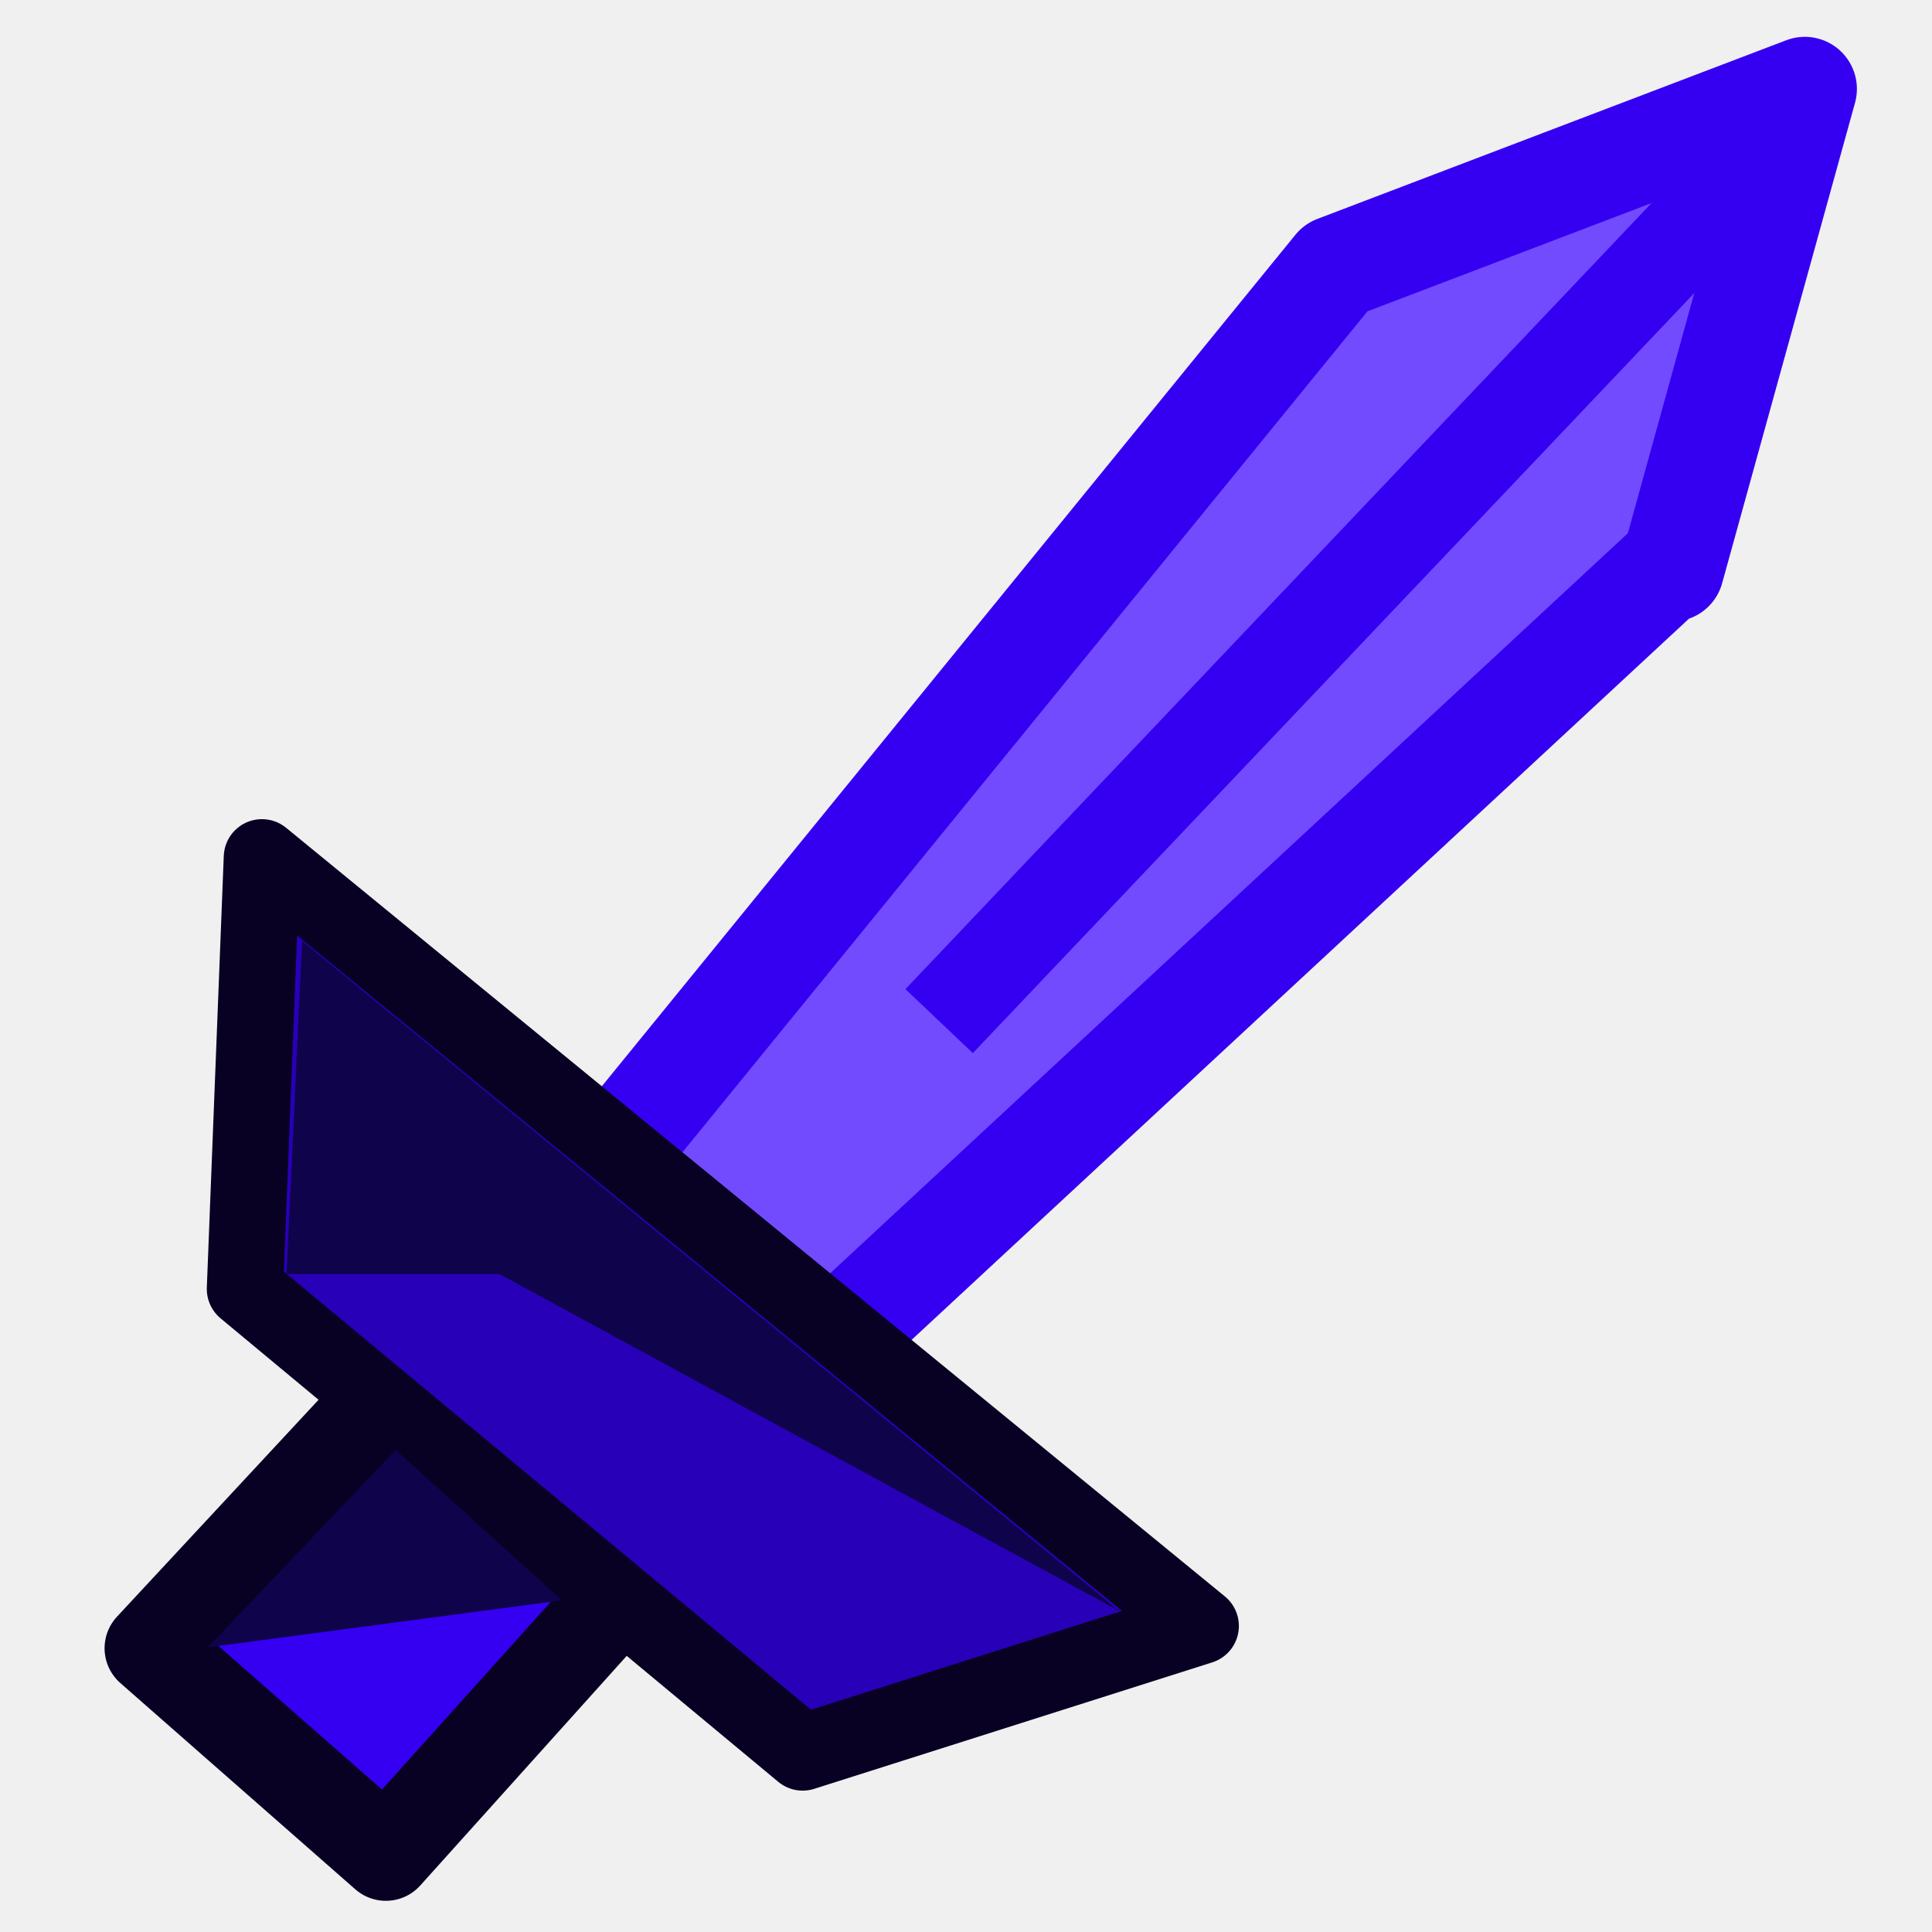
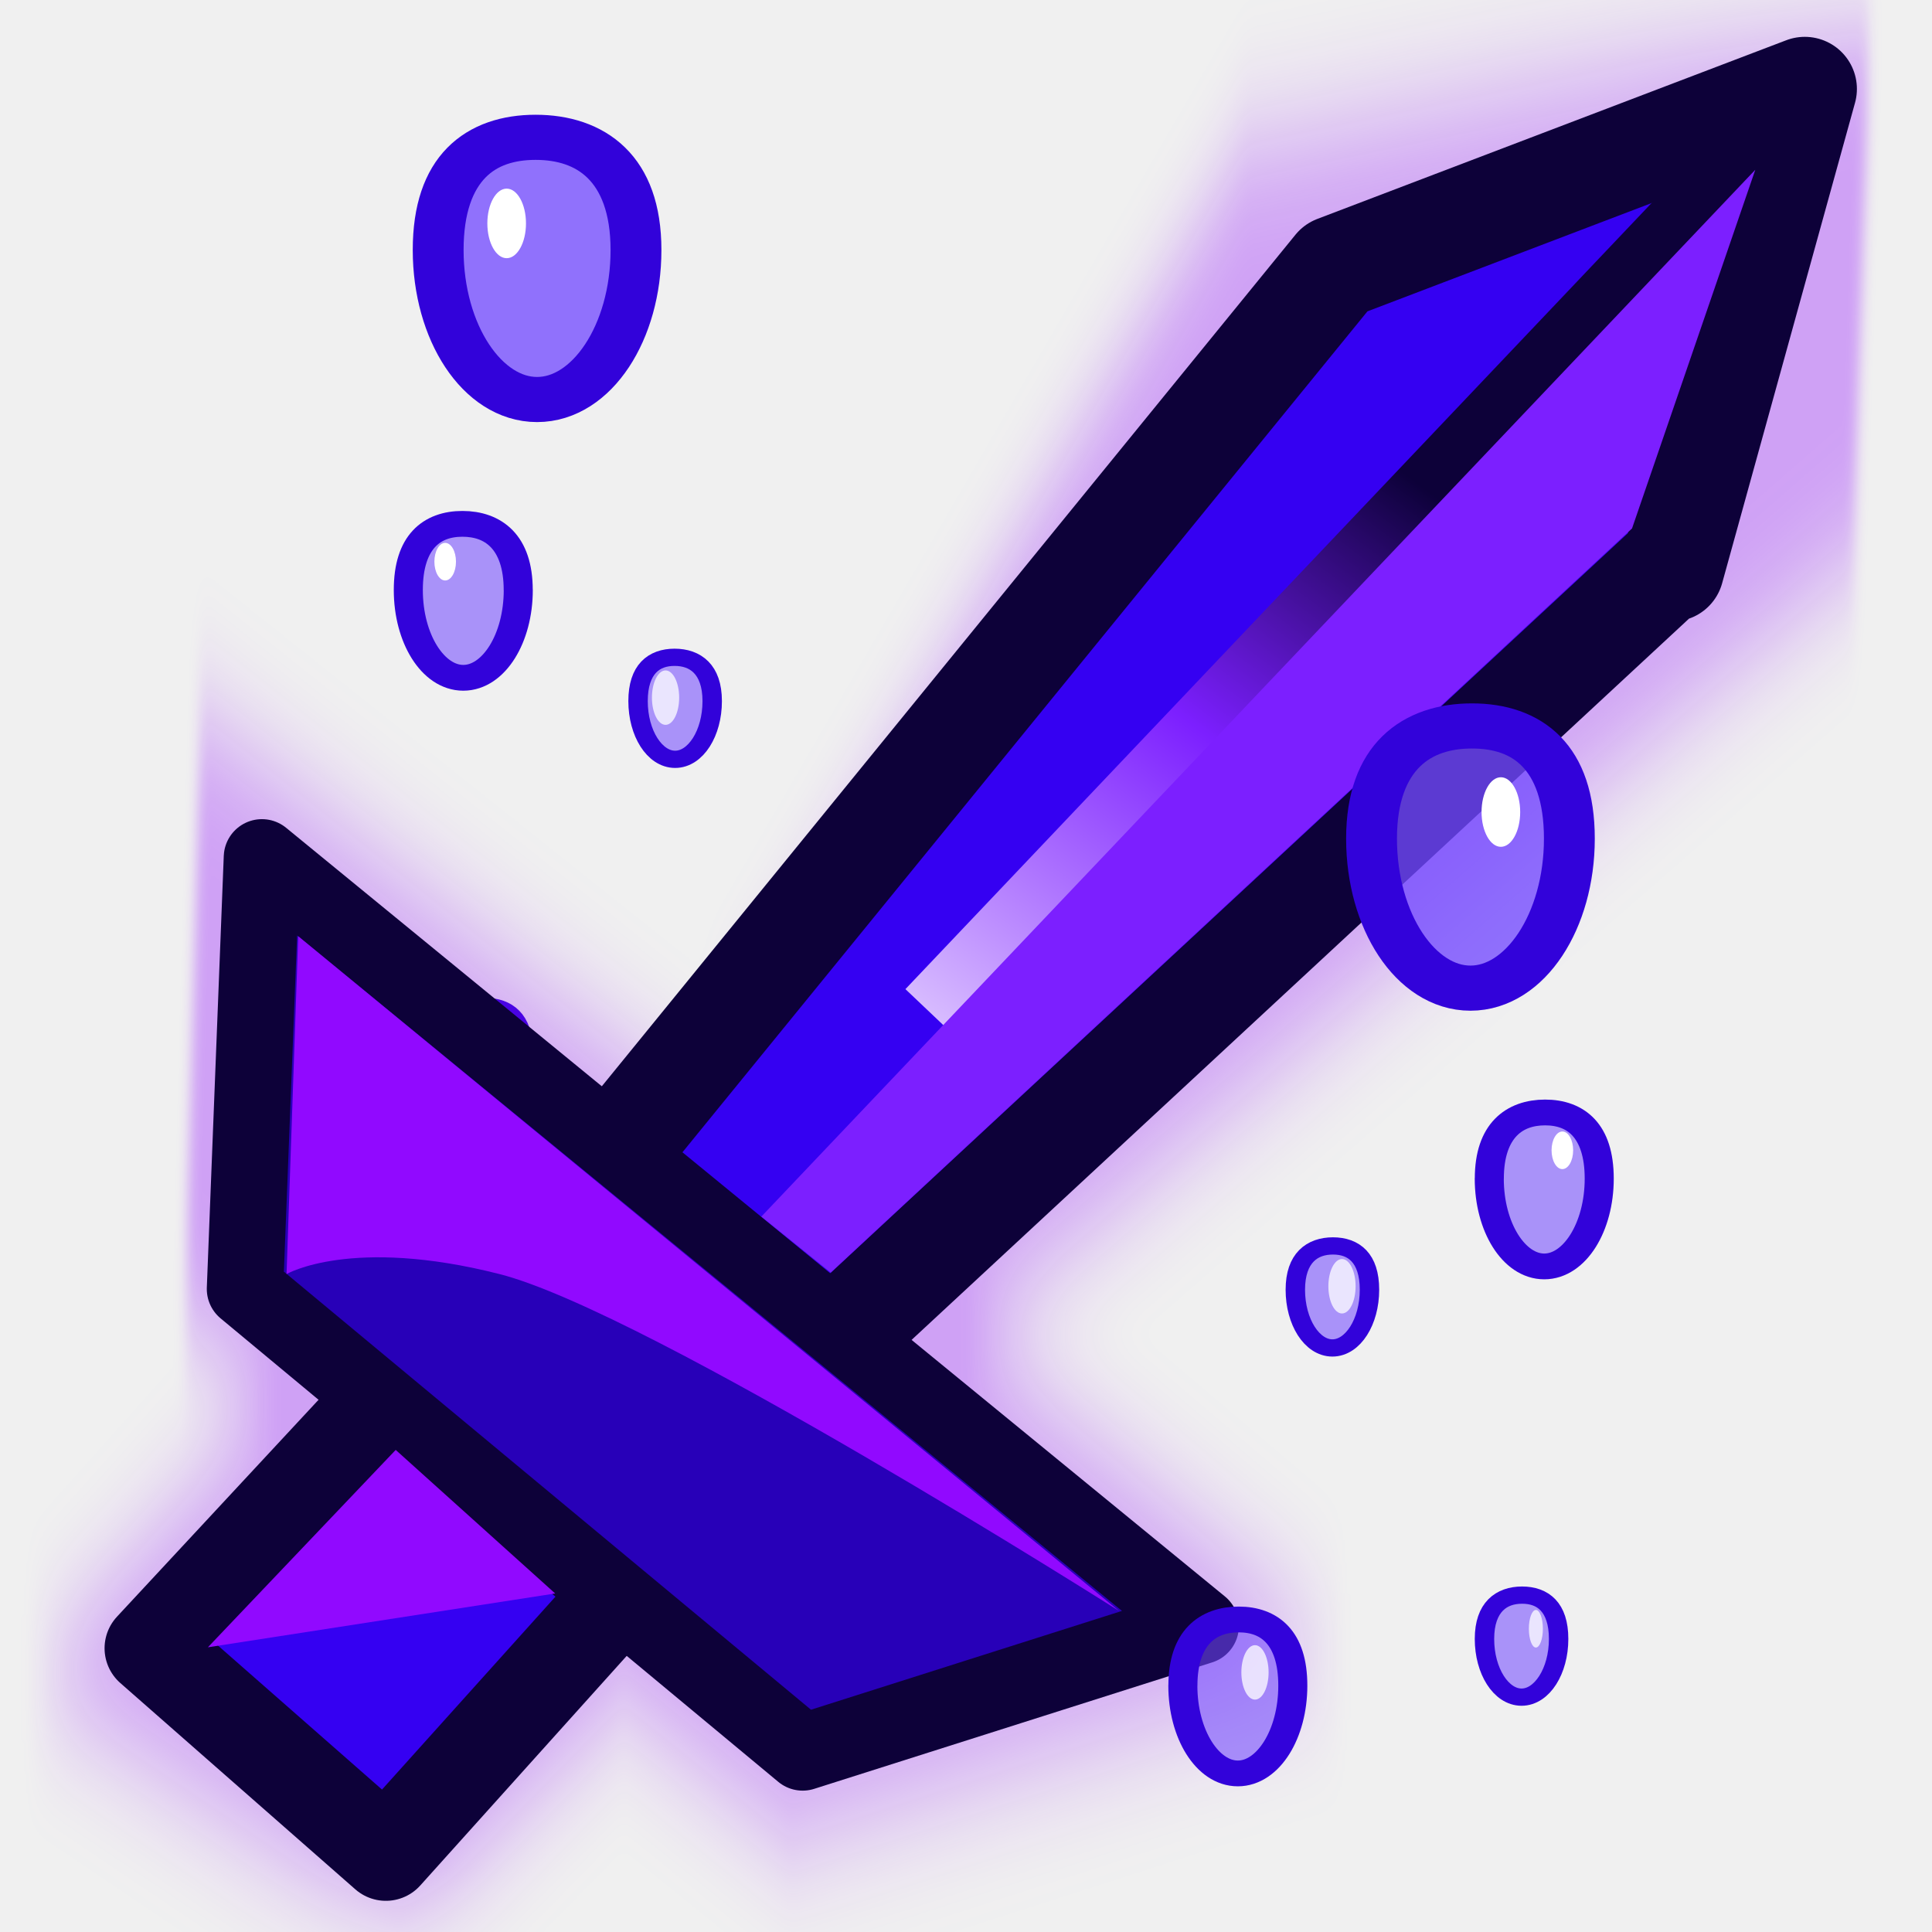
- <svg xmlns="http://www.w3.org/2000/svg" width="100" height="100" viewBox="0 0 26.458 26.458" version="1.1" id="svg1" xml:space="preserve">
+ <svg xmlns="http://www.w3.org/2000/svg" xmlns:xlink="http://www.w3.org/1999/xlink" width="100" height="100" viewBox="0 0 26.458 26.458" version="1.1" id="svg1" xml:space="preserve">
  <defs id="defs1">
+     <linearGradient id="linearGradient1">
+       <stop style="stop-color:#ffffff;stop-opacity:1;" offset="0" id="stop1" />
+       <stop style="stop-color:#7c1fff;stop-opacity:1;" offset="0.63" id="stop3" />
+       <stop style="stop-color:#0d0139;stop-opacity:1;" offset="1" id="stop2" />
+     </linearGradient>
    <linearGradient id="linearGradient13895">
      <stop style="stop-color:#000000;stop-opacity:1;" offset="0" id="stop13893" />
    </linearGradient>
    <filter style="color-interpolation-filters:sRGB" id="filter14269" x="-0.312" y="-0.296" width="1.623" height="1.592">
      <feGaussianBlur stdDeviation="0.205" result="blur" id="feGaussianBlur14263" />
      <feComposite in="SourceGraphic" in2="blur" operator="in" result="composite1" id="feComposite14265" />
      <feComposite in="composite1" in2="composite1" operator="in" result="composite2" id="feComposite14267" />
    </filter>
    <filter style="color-interpolation-filters:sRGB" id="filter14269-3" x="-0.312" y="-0.296" width="1.623" height="1.592">
      <feGaussianBlur stdDeviation="0.205" result="blur" id="feGaussianBlur14263-5" />
      <feComposite in="SourceGraphic" in2="blur" operator="in" result="composite1" id="feComposite14265-6" />
      <feComposite in="composite1" in2="composite1" operator="in" result="composite2" id="feComposite14267-2" />
    </filter>
+     <linearGradient xlink:href="#linearGradient1" id="linearGradient2" x1="12.229" y1="16.405" x2="19.495" y2="6.671" gradientUnits="userSpaceOnUse" />
+     <filter style="color-interpolation-filters:sRGB;" id="filter11" x="0" y="0" width="1.148" height="1.173">
+       <feFlood result="flood" in="SourceGraphic" flood-opacity="0.498" flood-color="rgb(0,0,0)" id="feFlood10" />
+       <feGaussianBlur result="blur" in="SourceGraphic" stdDeviation="0" id="feGaussianBlur10" />
+       <feOffset result="offset" in="blur" dx="3.344" dy="4.173" id="feOffset10" />
+       <feComposite result="comp1" operator="in" in="flood" in2="offset" id="feComposite10" />
+       <feComposite result="comp2" operator="atop" in="comp1" in2="comp1" id="feComposite11" />
+     </filter>
+     <filter style="color-interpolation-filters:sRGB;" id="filter22" x="-0.007" y="-0.084" width="1.014" height="1.168">
+       <feGaussianBlur stdDeviation="0.076 0.915" result="blur" id="feGaussianBlur22" />
+     </filter>
+     <filter style="color-interpolation-filters:sRGB;" id="filter14269-35" x="-0.312" y="-0.296" width="1.623" height="1.592">
+       <feGaussianBlur stdDeviation="0.205" result="blur" id="feGaussianBlur14263-6" />
+       <feComposite in="SourceGraphic" in2="blur" operator="in" result="composite1" id="feComposite14265-2" />
+       <feComposite in="composite1" in2="composite1" operator="in" result="composite2" id="feComposite14267-9" />
+     </filter>
  </defs>
  <g id="layer1">
-     <path id="rect6" style="fill:#3500f2;fill-opacity:1;stroke:#080124;stroke-width:1.268;stroke-linecap:round;stroke-linejoin:round;stroke-opacity:1" d="M 2.066,22.572 8.6,15.541 11.397,18.598 5.284,25.397 Z" />
-     <path id="rect4" style="fill:#734bff;fill-opacity:1;stroke:#3500f2;stroke-width:1.427;stroke-linecap:round;stroke-linejoin:round;stroke-dasharray:none;stroke-opacity:1" d="M 24.716,1.218 18.294,3.665 7.506,16.909 l 2.959,2.34 12.387,-11.492 0.044,0.041 z" />
-     <path style="fill:none;fill-opacity:1;stroke:#3500f2;stroke-width:1.273;stroke-opacity:1;stroke-dasharray:none" d="M 24.223,2.014 12.861,13.984" id="path9" />
-     <path id="rect5" style="fill:#2800b8;fill-opacity:1;stroke:#080124;stroke-width:1.046;stroke-linecap:round;stroke-linejoin:round;stroke-opacity:1" d="M 3.587,11.741 16.443,22.267 10.992,23.999 3.355,17.652 Z" />
-     <path style="fill:#0f034c;fill-opacity:1;stroke:none;stroke-width:1.273;stroke-linecap:round;stroke-linejoin:round;stroke-dasharray:none;stroke-opacity:0.515" d="M 5.419,19.856 2.847,22.559 7.697,21.916 Z" id="path13" />
-     <path style="fill:#0f034c;fill-opacity:1;stroke:none;stroke-width:1.273;stroke-linecap:round;stroke-linejoin:round;stroke-dasharray:none;stroke-opacity:0.515" d="M 3.924,17.448 H 6.841 L 15.327,22.062 4.137,12.887 Z" id="path14" />
+     <g id="g22" transform="matrix(0.6907377,0,0,0.6130833,-20.61355,3.087033)">
+       <path id="path3" style="fill:#734bff;fill-opacity:0.771;stroke:#3202da;stroke-width:1.008;stroke-linecap:round;stroke-linejoin:round" d="m 42.452,0.549 c 0,1.845 -0.878,3.34 -1.961,3.34 -1.083,0 -1.961,-1.495 -1.961,-3.34 -10e-7,-1.845 0.848,-2.517 1.931,-2.517 1.083,0 1.991,0.672 1.991,2.517 z" />
+       <path id="path9-2" style="fill:#734bff;fill-opacity:0.57;stroke:#3202da;stroke-width:0.576;stroke-linecap:round;stroke-linejoin:round" d="m 46.193,19.469 c 0,1.083 -0.488,1.961 -1.09,1.961 -0.602,0 -1.09,-0.878 -1.09,-1.961 -1e-6,-1.083 0.471,-1.478 1.073,-1.478 0.602,0 1.106,0.394 1.106,1.478 z" />
+       <path id="path11" style="fill:#734bff;fill-opacity:0.57;stroke:#3202da;stroke-width:0.576;stroke-linecap:round;stroke-linejoin:round" d="m 40.118,8.144 c 0,1.083 -0.488,1.961 -1.09,1.961 -0.602,0 -1.09,-0.878 -1.09,-1.961 -10e-7,-1.083 0.471,-1.478 1.073,-1.478 0.602,0 1.106,0.394 1.106,1.478 z" />
+       <path id="path12" style="fill:#734bff;fill-opacity:0.57;stroke:#3202da;stroke-width:0.385;stroke-linecap:round;stroke-linejoin:round" d="m 40.213,18.426 c 0,0.718 -0.329,1.3 -0.735,1.3 -0.406,0 -0.735,-0.582 -0.735,-1.3 -1e-6,-0.718 0.318,-0.979 0.724,-0.979 0.406,0 0.746,0.261 0.746,0.979 z" />
+       <path id="path13-7" style="fill:#734bff;fill-opacity:0.57;stroke:#3202da;stroke-width:0.385;stroke-linecap:round;stroke-linejoin:round" d="m 43.963,10.626 c 0,0.718 -0.329,1.3 -0.735,1.3 -0.406,0 -0.735,-0.582 -0.735,-1.3 -1e-6,-0.718 0.318,-0.979 0.724,-0.979 0.406,0 0.746,0.261 0.746,0.979 z" />
+       <ellipse style="fill:#ffffff;fill-opacity:1;stroke:none;stroke-width:0.144;stroke-dasharray:none;stroke-opacity:1" id="ellipse14" cx="39.888" cy="-0.045" rx="0.383" ry="0.777" />
+       <ellipse style="fill:#ffffff;fill-opacity:1;stroke:none;stroke-width:0.08;stroke-dasharray:none;stroke-opacity:1" id="ellipse15" cx="38.669" cy="7.511" rx="0.214" ry="0.42" />
+       <ellipse style="fill:#ffffff;fill-opacity:0.758;stroke:none;stroke-width:0.107;stroke-dasharray:none;stroke-opacity:1" id="ellipse20" cx="43.038" cy="10.548" rx="0.27" ry="0.608" />
+       <ellipse style="fill:#ffffff;fill-opacity:0.758;stroke:none;stroke-width:0.107;stroke-dasharray:none;stroke-opacity:1" id="ellipse21" cx="44.763" cy="19.173" rx="0.27" ry="0.608" />
+       <ellipse style="fill:#ffffff;fill-opacity:0.758;stroke:none;stroke-width:0.064;stroke-dasharray:none;stroke-opacity:1" id="ellipse22" cx="39.194" cy="18.198" rx="0.139" ry="0.42" />
+     </g>
+     <path id="path16" style="fill:#9109ff;fill-opacity:0.342;stroke:none;stroke-width:1.404;stroke-linecap:round;stroke-linejoin:round;stroke-opacity:1;filter:url(#filter22)" d="M 25.617,0.238 17.076,2.012 9.575,14.954 l 0.437,-0.275 -0.376,0.632 -6.888,-5.485 -0.218,8.325 1.238,1.033 -3.406,3.813 5.113,3.444 3.058,-3.133 2.288,1.851 7.618,-2.455 -5.198,-4.41 12.08,-10.528 0.051,0.043 z" />
+     <g id="g3">
+       <path id="rect6" style="fill:#3500f2;fill-opacity:1;stroke:#0d0139;stroke-width:1.268;stroke-linecap:round;stroke-linejoin:round;stroke-opacity:1" d="M 2.066,22.572 8.6,15.541 11.397,18.598 5.284,25.397 Z" />
+       <path id="rect4" style="fill:#3500f2;fill-opacity:1;stroke:#0d0139;stroke-width:1.427;stroke-linecap:round;stroke-linejoin:round;stroke-dasharray:none;stroke-opacity:1" d="M 24.716,1.218 18.294,3.665 7.506,16.909 l 2.959,2.34 12.387,-11.492 0.044,0.041 z" />
+       <path style="fill:none;fill-opacity:1;stroke:url(#linearGradient2);stroke-width:1.273;stroke-opacity:1;stroke-dasharray:none" d="M 24.223,2.014 12.861,13.984" id="path9" />
+       <path id="rect5" style="fill:#2800b8;fill-opacity:1;stroke:#0d0139;stroke-width:1.046;stroke-linecap:round;stroke-linejoin:round;stroke-opacity:1" d="M 3.587,11.741 16.443,22.267 10.992,23.999 3.355,17.652 Z" />
+       <path style="fill:#9109ff;fill-opacity:1;stroke:none;stroke-width:1.273;stroke-linecap:round;stroke-linejoin:round;stroke-dasharray:none;stroke-opacity:0.515" d="M 5.419,19.856 2.847,22.559 7.603,21.822 Z" id="path13" />
+       <path style="fill:#9109ff;fill-opacity:1;stroke:none;stroke-width:1.273;stroke-linecap:round;stroke-linejoin:round;stroke-dasharray:none;stroke-opacity:0.515" d="m 3.924,17.448 c 0,0 0.886,-0.517 2.917,0 2.031,0.517 8.485,4.614 8.485,4.614 L 4.084,12.821 Z" id="path14" />
+       <path style="fill:#7c1fff;fill-opacity:1;stroke:none;stroke-width:1.076;stroke-linecap:round;stroke-opacity:1" d="M 24.038,2.325 10.426,16.661 11.376,17.428 22.35,7.237 Z" id="path1" />
+     </g>
+     <g id="g30" transform="matrix(-0.6907377,0,0,0.6130833,48.10597,11.14805)">
+       <path id="path22" style="fill:#734bff;fill-opacity:0.771;stroke:#3202da;stroke-width:1.008;stroke-linecap:round;stroke-linejoin:round" d="m 42.452,0.549 c 0,1.845 -0.878,3.34 -1.961,3.34 -1.083,0 -1.961,-1.495 -1.961,-3.34 -10e-7,-1.845 0.848,-2.517 1.931,-2.517 1.083,0 1.991,0.672 1.991,2.517 z" />
+       <path id="path23" style="fill:#734bff;fill-opacity:0.57;stroke:#3202da;stroke-width:0.576;stroke-linecap:round;stroke-linejoin:round" d="m 46.193,19.469 c 0,1.083 -0.488,1.961 -1.09,1.961 -0.602,0 -1.09,-0.878 -1.09,-1.961 -1e-6,-1.083 0.471,-1.478 1.073,-1.478 0.602,0 1.106,0.394 1.106,1.478 z" />
+       <path id="path24" style="fill:#734bff;fill-opacity:0.57;stroke:#3202da;stroke-width:0.576;stroke-linecap:round;stroke-linejoin:round" d="m 40.118,8.144 c 0,1.083 -0.488,1.961 -1.09,1.961 -0.602,0 -1.09,-0.878 -1.09,-1.961 -10e-7,-1.083 0.471,-1.478 1.073,-1.478 0.602,0 1.106,0.394 1.106,1.478 z" />
+       <path id="path25" style="fill:#734bff;fill-opacity:0.57;stroke:#3202da;stroke-width:0.385;stroke-linecap:round;stroke-linejoin:round" d="m 40.213,18.426 c 0,0.718 -0.329,1.3 -0.735,1.3 -0.406,0 -0.735,-0.582 -0.735,-1.3 -1e-6,-0.718 0.318,-0.979 0.724,-0.979 0.406,0 0.746,0.261 0.746,0.979 z" />
+       <path id="path26" style="fill:#734bff;fill-opacity:0.57;stroke:#3202da;stroke-width:0.385;stroke-linecap:round;stroke-linejoin:round" d="m 43.963,10.626 c 0,0.718 -0.329,1.3 -0.735,1.3 -0.406,0 -0.735,-0.582 -0.735,-1.3 -1e-6,-0.718 0.318,-0.979 0.724,-0.979 0.406,0 0.746,0.261 0.746,0.979 z" />
+       <ellipse style="fill:#ffffff;fill-opacity:1;stroke:none;stroke-width:0.144;stroke-dasharray:none;stroke-opacity:1" id="ellipse26" cx="39.888" cy="-0.045" rx="0.383" ry="0.777" />
+       <ellipse style="fill:#ffffff;fill-opacity:1;stroke:none;stroke-width:0.08;stroke-dasharray:none;stroke-opacity:1" id="ellipse27" cx="38.669" cy="7.511" rx="0.214" ry="0.42" />
+       <ellipse style="fill:#ffffff;fill-opacity:0.758;stroke:none;stroke-width:0.107;stroke-dasharray:none;stroke-opacity:1" id="ellipse28" cx="43.038" cy="10.548" rx="0.27" ry="0.608" />
+       <ellipse style="fill:#ffffff;fill-opacity:0.758;stroke:none;stroke-width:0.107;stroke-dasharray:none;stroke-opacity:1" id="ellipse29" cx="44.763" cy="19.173" rx="0.27" ry="0.608" />
+       <ellipse style="fill:#ffffff;fill-opacity:0.758;stroke:none;stroke-width:0.064;stroke-dasharray:none;stroke-opacity:1" id="ellipse30" cx="39.194" cy="18.198" rx="0.139" ry="0.42" />
+     </g>
  </g>
</svg>
